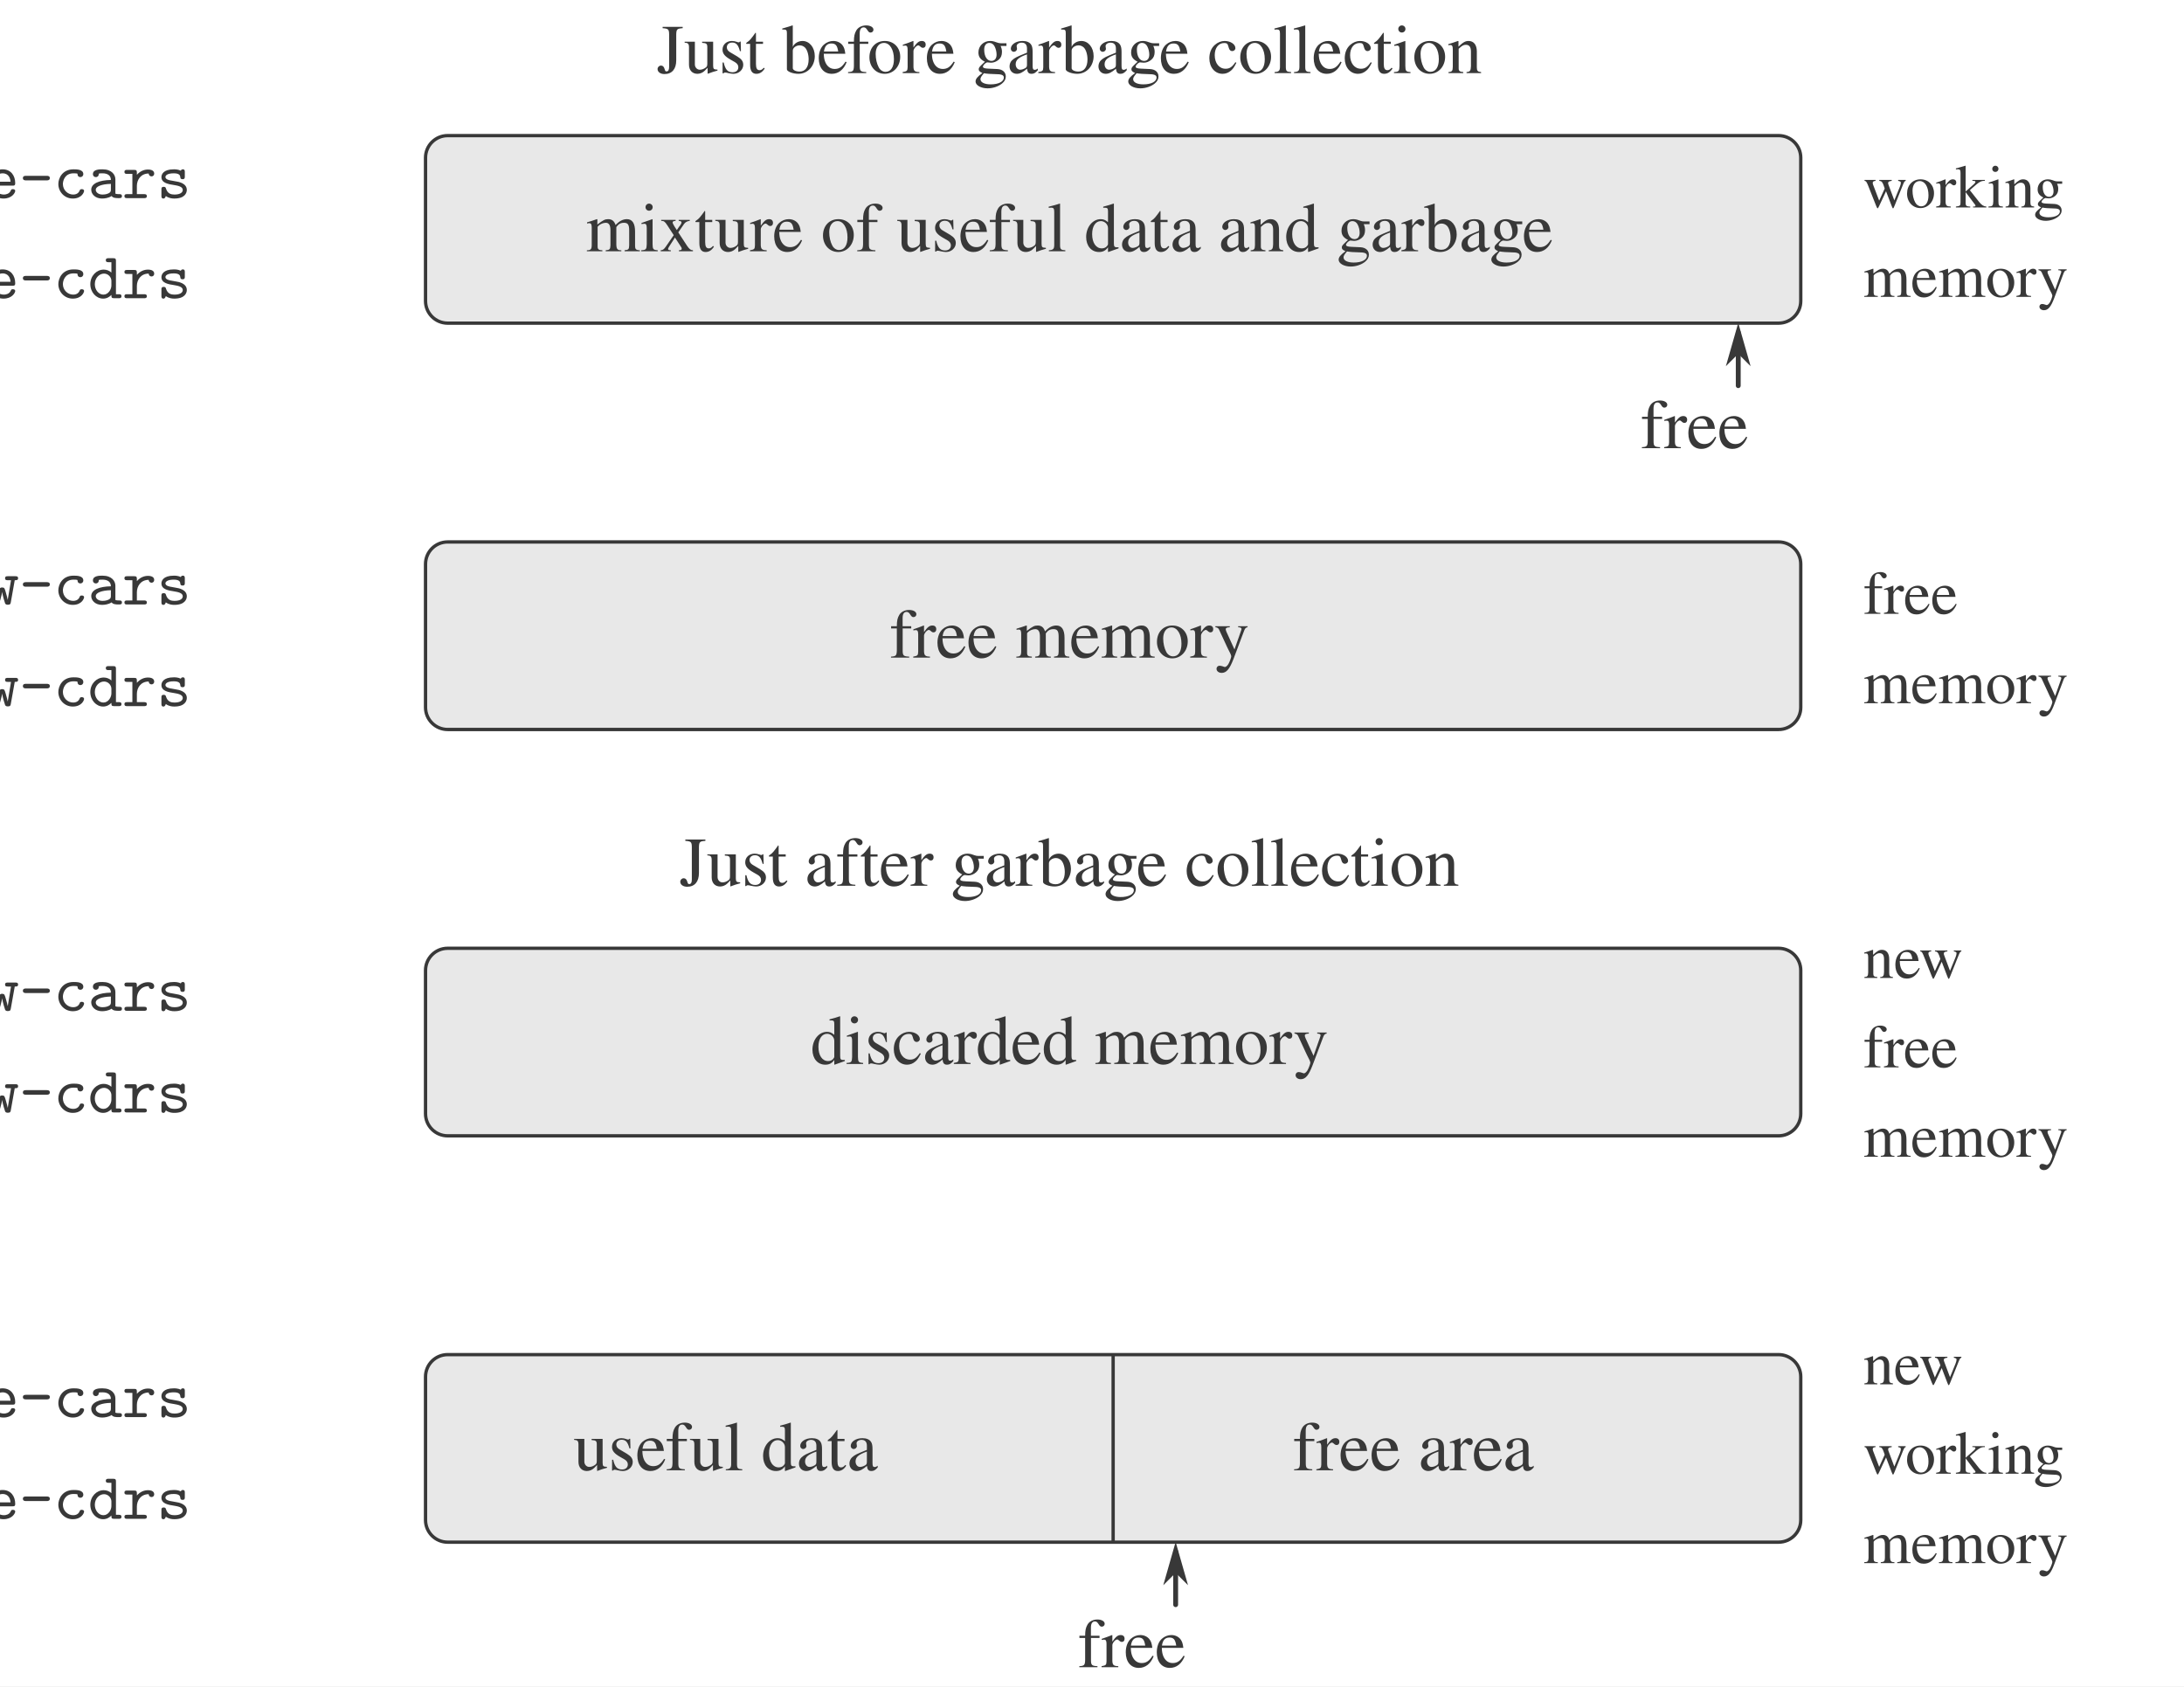
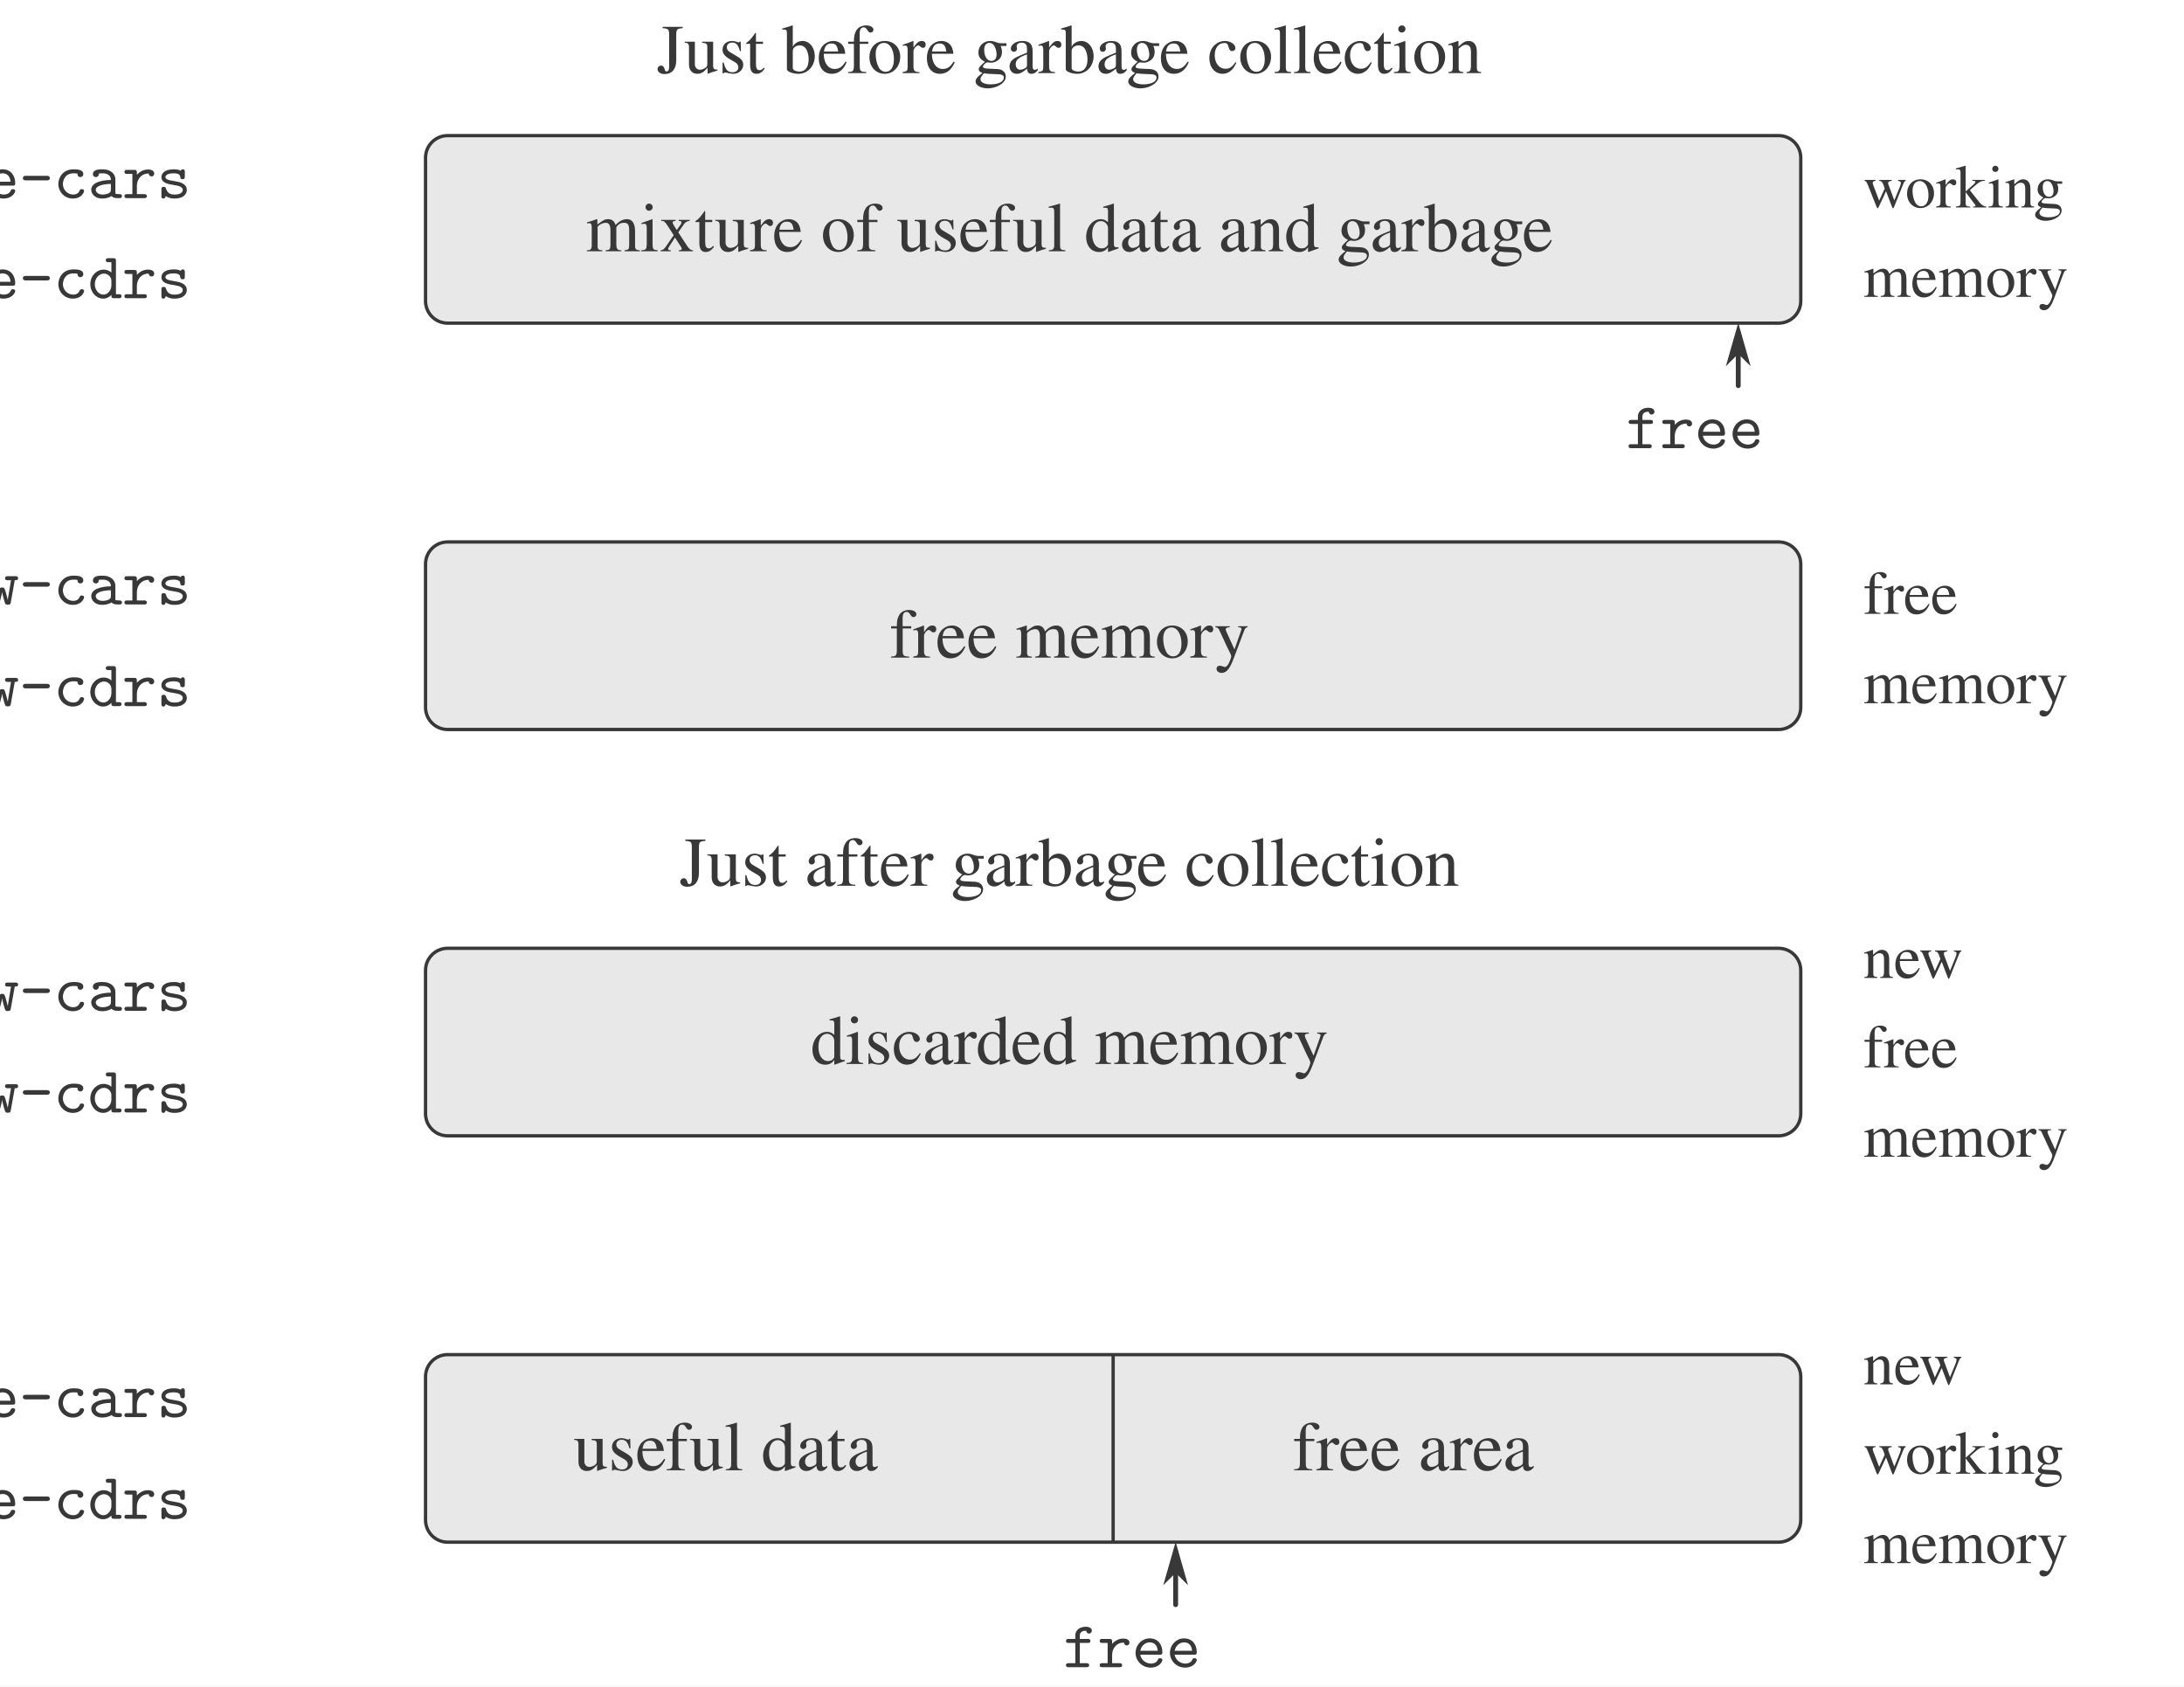
<svg xmlns="http://www.w3.org/2000/svg" preserveAspectRatio="xMinYMin meet" viewBox="0 0 667 515" id="svg8235" version="1.1">
  <defs id="defs8237">
    <marker refX="0" refY="0" orient="auto" id="Arrow1Mend" style="overflow:visible">
      <path d="M 0,0 5,-5 -12.5,0 5,5 0,0 z" transform="matrix(-0.4,0,0,-0.4,-4,0)" id="path4415" style="fill:#383838;fill-rule:evenodd;stroke:#383838;stroke-width:1pt;marker-start:none" />
    </marker>
    <marker refX="0" refY="0" orient="auto" id="Arrow1Mend-2" style="overflow:visible">
      <path d="M 0,0 5,-5 -12.5,0 5,5 0,0 z" transform="matrix(-0.4,0,0,-0.4,-4,0)" id="path4415-6" style="fill:#383838;fill-rule:evenodd;stroke:#383838;stroke-width:1pt;marker-start:none" />
    </marker>
  </defs>
  <rect width="100%" height="100%" fill="white" id="rect8" />
  <g transform="translate(-26.21337,-48.10294)" id="layer6" style="display:inline">
    <path d="m 557.079,165.881 0,-16.237" id="path8845-6-0-7-0-4-6-6" style="fill:none;stroke:#383838;stroke-width:1.488;stroke-linecap:round;stroke-linejoin:round;stroke-miterlimit:4;stroke-opacity:1;stroke-dasharray:none;marker-end:url(#Arrow1Mend)" />
    <rect width="420" height="57.273" rx="6.764" ry="6.764" x="156.17" y="89.517" id="rect8766" style="fill:#e8e8e8;fill-opacity:1;stroke:#383838;stroke-width:1.015;stroke-linecap:round;stroke-linejoin:round;stroke-miterlimit:4;stroke-opacity:1;stroke-dasharray:none;stroke-dashoffset:0" />
    <rect width="420" height="57.273" rx="6.764" ry="6.764" x="156.17" y="213.608" id="rect8766-0" style="fill:#e8e8e8;fill-opacity:1;stroke:#383838;stroke-width:1.015;stroke-linecap:round;stroke-linejoin:round;stroke-miterlimit:4;stroke-opacity:1;stroke-dasharray:none;stroke-dashoffset:0" />
    <rect width="420" height="57.273" rx="6.764" ry="6.764" x="156.17" y="337.699" id="rect8766-3" style="fill:#e8e8e8;fill-opacity:1;stroke:#383838;stroke-width:1.015;stroke-linecap:round;stroke-linejoin:round;stroke-miterlimit:4;stroke-opacity:1;stroke-dasharray:none;stroke-dashoffset:0" />
    <rect width="420" height="57.273" rx="6.764" ry="6.764" x="156.17" y="461.789" id="rect8766-9" style="fill:#e8e8e8;fill-opacity:1;stroke:#383838;stroke-width:1.015;stroke-linecap:round;stroke-linejoin:round;stroke-miterlimit:4;stroke-opacity:1;stroke-dasharray:none;stroke-dashoffset:0" />
  </g>
  <g transform="translate(-26.21337,-48.10294)" id="layer7" style="display:inline">
    <text x="557.079" y="184.971" id="text8826" xml:space="preserve" style="font-style:normal;font-variant:normal;font-weight:normal;font-stretch:normal;font-size:21.333px;line-height:125%;font-family:'Times';-inkscape-font-specification:'Times, Normal';font-variant-ligatures:normal;font-variant-caps:normal;font-variant-numeric:normal;font-feature-settings:normal;text-align:center;letter-spacing:0px;word-spacing:0px;writing-mode:lr;text-anchor:middle;fill:#383838;fill-opacity:1;stroke:none;">
-       <tspan x="557.079" y="184.971" id="tspan8828" style="font-style:normal;font-variant:normal;font-weight:normal;font-stretch:normal;font-size:21.333px;font-family:'Times';-inkscape-font-specification:'Times, Normal';font-variant-ligatures:normal;font-variant-caps:normal;font-variant-numeric:normal;font-feature-settings:normal;text-align:center;writing-mode:lr;text-anchor:middle;">free</tspan>
+       <tspan x="557.079" y="184.971" id="tspan8828" style="font-style:normal;font-variant:normal;font-weight:normal;font-stretch:normal;font-size:20px;font-family:'Latin Modern Mono';-inkscape-font-specification:'Latin Modern Mono';font-variant-ligatures:normal;font-variant-caps:normal;font-variant-numeric:normal;font-feature-settings:normal;text-align:center;writing-mode:lr;text-anchor:middle">free</tspan>
    </text>
    <path d="M 385.26,538.153 V 521.916" id="path8845-6-0-7-0-4-6-6-1" style="fill:none;stroke:#383838;stroke-width:1.488;stroke-linecap:round;stroke-linejoin:round;stroke-miterlimit:4;stroke-dasharray:none;stroke-opacity:1;marker-end:url(#Arrow1Mend)" />
    <text x="385.26" y="557.244" id="text8826-0" xml:space="preserve" style="font-style:normal;font-variant:normal;font-weight:normal;font-stretch:normal;font-size:21.333px;line-height:125%;font-family:'Times';-inkscape-font-specification:'Times, Normal';font-variant-ligatures:normal;font-variant-caps:normal;font-variant-numeric:normal;font-feature-settings:normal;text-align:center;letter-spacing:0px;word-spacing:0px;writing-mode:lr;text-anchor:middle;fill:#383838;fill-opacity:1;stroke:none;">
-       <tspan x="385.26" y="557.244" id="tspan8828-1" style="font-style:normal;font-variant:normal;font-weight:normal;font-stretch:normal;font-size:21.333px;font-family:'Times';-inkscape-font-specification:'Times, Normal';font-variant-ligatures:normal;font-variant-caps:normal;font-variant-numeric:normal;font-feature-settings:normal;text-align:center;writing-mode:lr;text-anchor:middle;">free</tspan>
+       <tspan x="385.26" y="557.244" id="tspan8828-1" style="font-style:normal;font-variant:normal;font-weight:normal;font-stretch:normal;font-size:20px;font-family:'Latin Modern Mono';-inkscape-font-specification:'Latin Modern Mono';font-variant-ligatures:normal;font-variant-caps:normal;font-variant-numeric:normal;font-feature-settings:normal;text-align:center;writing-mode:lr;text-anchor:middle">free</tspan>
    </text>
    <text x="366.17" y="70.426" id="text9368" xml:space="preserve" style="font-style:normal;font-variant:normal;font-weight:normal;font-stretch:normal;font-size:21.333px;line-height:125%;font-family:'Times';-inkscape-font-specification:'Times, Normal';font-variant-ligatures:normal;font-variant-caps:normal;font-variant-numeric:normal;font-feature-settings:normal;text-align:center;letter-spacing:0px;word-spacing:0px;writing-mode:lr;text-anchor:middle;fill:#383838;fill-opacity:1;stroke:none;">
      <tspan x="366.17" y="70.426" id="tspan9370" style="font-style:normal;font-variant:normal;font-weight:normal;font-stretch:normal;font-size:21.333px;font-family:'Times';-inkscape-font-specification:'Times, Normal';font-variant-ligatures:normal;font-variant-caps:normal;font-variant-numeric:normal;font-feature-settings:normal;text-align:center;writing-mode:lr;text-anchor:middle;">Just before garbage collection</tspan>
    </text>
    <text x="366.17" y="124.845" id="text9372" xml:space="preserve" style="font-style:normal;font-variant:normal;font-weight:normal;font-stretch:normal;font-size:21.333px;line-height:125%;font-family:'Times';-inkscape-font-specification:'Times, Normal';font-variant-ligatures:normal;font-variant-caps:normal;font-variant-numeric:normal;font-feature-settings:normal;text-align:center;letter-spacing:0px;word-spacing:0px;writing-mode:lr;text-anchor:middle;fill:#383838;fill-opacity:1;stroke:none;">
      <tspan x="366.17" y="124.845" id="tspan9374" style="font-style:normal;font-variant:normal;font-weight:normal;font-stretch:normal;font-size:21.333px;font-family:'Times';-inkscape-font-specification:'Times, Normal';font-variant-ligatures:normal;font-variant-caps:normal;font-variant-numeric:normal;font-feature-settings:normal;text-align:center;writing-mode:lr;text-anchor:middle;">mixture of useful data and garbage</tspan>
    </text>
    <text x="366.17" y="248.936" id="text9376" xml:space="preserve" style="font-style:normal;font-variant:normal;font-weight:normal;font-stretch:normal;font-size:21.333px;line-height:125%;font-family:'Times';-inkscape-font-specification:'Times, Normal';font-variant-ligatures:normal;font-variant-caps:normal;font-variant-numeric:normal;font-feature-settings:normal;text-align:center;letter-spacing:0px;word-spacing:0px;writing-mode:lr;text-anchor:middle;fill:#383838;fill-opacity:1;stroke:none;">
      <tspan x="366.17" y="248.936" id="tspan9378" style="font-style:normal;font-variant:normal;font-weight:normal;font-stretch:normal;font-size:21.333px;font-family:'Times';-inkscape-font-specification:'Times, Normal';font-variant-ligatures:normal;font-variant-caps:normal;font-variant-numeric:normal;font-feature-settings:normal;text-align:center;writing-mode:lr;text-anchor:middle;">free memory</tspan>
    </text>
    <text x="366.17" y="318.608" id="text9380" xml:space="preserve" style="font-style:normal;font-variant:normal;font-weight:normal;font-stretch:normal;font-size:21.333px;line-height:125%;font-family:'Times';-inkscape-font-specification:'Times, Normal';font-variant-ligatures:normal;font-variant-caps:normal;font-variant-numeric:normal;font-feature-settings:normal;text-align:center;letter-spacing:0px;word-spacing:0px;writing-mode:lr;text-anchor:middle;fill:#383838;fill-opacity:1;stroke:none;">
      <tspan x="366.17" y="318.608" id="tspan9382" style="font-style:normal;font-variant:normal;font-weight:normal;font-stretch:normal;font-size:21.333px;font-family:'Times';-inkscape-font-specification:'Times, Normal';font-variant-ligatures:normal;font-variant-caps:normal;font-variant-numeric:normal;font-feature-settings:normal;text-align:center;writing-mode:lr;text-anchor:middle;">Just after garbage collection</tspan>
    </text>
    <text x="366.17" y="373.026" id="text9384" xml:space="preserve" style="font-style:normal;font-variant:normal;font-weight:normal;font-stretch:normal;font-size:21.333px;line-height:125%;font-family:'Times';-inkscape-font-specification:'Times, Normal';font-variant-ligatures:normal;font-variant-caps:normal;font-variant-numeric:normal;font-feature-settings:normal;text-align:center;letter-spacing:0px;word-spacing:0px;writing-mode:lr;text-anchor:middle;fill:#383838;fill-opacity:1;stroke:none;">
      <tspan x="366.17" y="373.026" id="tspan9386" style="font-style:normal;font-variant:normal;font-weight:normal;font-stretch:normal;font-size:21.333px;font-family:'Times';-inkscape-font-specification:'Times, Normal';font-variant-ligatures:normal;font-variant-caps:normal;font-variant-numeric:normal;font-feature-settings:normal;text-align:center;writing-mode:lr;text-anchor:middle;">discarded memory</tspan>
    </text>
    <text x="261.17" y="497.117" id="text9388" xml:space="preserve" style="font-style:normal;font-variant:normal;font-weight:normal;font-stretch:normal;font-size:21.333px;line-height:125%;font-family:'Times';-inkscape-font-specification:'Times, Normal';font-variant-ligatures:normal;font-variant-caps:normal;font-variant-numeric:normal;font-feature-settings:normal;text-align:center;letter-spacing:0px;word-spacing:0px;writing-mode:lr;text-anchor:middle;fill:#383838;fill-opacity:1;stroke:none;">
      <tspan x="261.17" y="497.117" id="tspan9390" style="font-style:normal;font-variant:normal;font-weight:normal;font-stretch:normal;font-size:21.333px;font-family:'Times';-inkscape-font-specification:'Times, Normal';font-variant-ligatures:normal;font-variant-caps:normal;font-variant-numeric:normal;font-feature-settings:normal;text-align:center;writing-mode:lr;text-anchor:middle;">useful data</tspan>
    </text>
    <text x="471.169" y="497.117" id="text9392" xml:space="preserve" style="font-style:normal;font-variant:normal;font-weight:normal;font-stretch:normal;font-size:21.333px;line-height:125%;font-family:'Times';-inkscape-font-specification:'Times, Normal';font-variant-ligatures:normal;font-variant-caps:normal;font-variant-numeric:normal;font-feature-settings:normal;text-align:center;letter-spacing:0px;word-spacing:0px;writing-mode:lr;text-anchor:middle;fill:#383838;fill-opacity:1;stroke:none;">
      <tspan x="471.169" y="497.117" id="tspan9394" style="font-style:normal;font-variant:normal;font-weight:normal;font-stretch:normal;font-size:21.333px;font-family:'Times';-inkscape-font-specification:'Times, Normal';font-variant-ligatures:normal;font-variant-caps:normal;font-variant-numeric:normal;font-feature-settings:normal;text-align:center;writing-mode:lr;text-anchor:middle;">free area</tspan>
    </text>
    <text x="595.26" y="111.462" id="text9396" xml:space="preserve" style="font-style:normal;font-variant:normal;font-weight:normal;font-stretch:normal;font-size:18.667px;line-height:110%;font-family:'Times';-inkscape-font-specification:'Times, Normal';font-variant-ligatures:normal;font-variant-caps:normal;font-variant-numeric:normal;font-feature-settings:normal;text-align:start;letter-spacing:0px;word-spacing:0px;writing-mode:lr;text-anchor:start;fill:#383838;fill-opacity:1;stroke:none;">
      <tspan x="595.26" y="111.462" id="tspan9398" style="font-style:normal;font-variant:normal;font-weight:normal;font-stretch:normal;font-size:18.667px;line-height:110%;font-family:'Times';-inkscape-font-specification:'Times, Normal';font-variant-ligatures:normal;font-variant-caps:normal;font-variant-numeric:normal;font-feature-settings:normal;text-align:start;writing-mode:lr;text-anchor:start;">working</tspan>
      <tspan x="595.26" y="138.762" id="tspan9400" style="font-style:normal;font-variant:normal;font-weight:normal;font-stretch:normal;font-size:18.667px;line-height:110%;font-family:'Times';-inkscape-font-specification:'Times, Normal';font-variant-ligatures:normal;font-variant-caps:normal;font-variant-numeric:normal;font-feature-settings:normal;text-align:start;writing-mode:lr;text-anchor:start;">memory</tspan>
    </text>
    <text x="595.26" y="235.553" id="text9402" xml:space="preserve" style="font-style:normal;font-variant:normal;font-weight:normal;font-stretch:normal;font-size:18.667px;line-height:110%;font-family:'Times';-inkscape-font-specification:'Times, Normal';font-variant-ligatures:normal;font-variant-caps:normal;font-variant-numeric:normal;font-feature-settings:normal;text-align:start;letter-spacing:0px;word-spacing:0px;writing-mode:lr;text-anchor:start;fill:#383838;fill-opacity:1;stroke:none;">
      <tspan x="595.26" y="235.553" id="tspan9404" style="font-style:normal;font-variant:normal;font-weight:normal;font-stretch:normal;font-size:18.667px;line-height:110%;font-family:'Times';-inkscape-font-specification:'Times, Normal';font-variant-ligatures:normal;font-variant-caps:normal;font-variant-numeric:normal;font-feature-settings:normal;text-align:start;writing-mode:lr;text-anchor:start;">free</tspan>
      <tspan x="595.26" y="262.853" id="tspan9406" style="font-style:normal;font-variant:normal;font-weight:normal;font-stretch:normal;font-size:18.667px;line-height:110%;font-family:'Times';-inkscape-font-specification:'Times, Normal';font-variant-ligatures:normal;font-variant-caps:normal;font-variant-numeric:normal;font-feature-settings:normal;text-align:start;writing-mode:lr;text-anchor:start;">memory</tspan>
    </text>
    <text x="595.26" y="346.762" id="text9408" xml:space="preserve" style="font-style:normal;font-variant:normal;font-weight:normal;font-stretch:normal;font-size:18.667px;line-height:110%;font-family:'Times';-inkscape-font-specification:'Times, Normal';font-variant-ligatures:normal;font-variant-caps:normal;font-variant-numeric:normal;font-feature-settings:normal;text-align:start;letter-spacing:0px;word-spacing:0px;writing-mode:lr;text-anchor:start;fill:#383838;fill-opacity:1;stroke:none;">
      <tspan x="595.26" y="346.762" id="tspan9410" style="font-style:normal;font-variant:normal;font-weight:normal;font-stretch:normal;font-size:18.667px;line-height:110%;font-family:'Times';-inkscape-font-specification:'Times, Normal';font-variant-ligatures:normal;font-variant-caps:normal;font-variant-numeric:normal;font-feature-settings:normal;text-align:start;writing-mode:lr;text-anchor:start;">new</tspan>
      <tspan x="595.26" y="374.062" id="tspan9412" style="font-style:normal;font-variant:normal;font-weight:normal;font-stretch:normal;font-size:18.667px;line-height:110%;font-family:'Times';-inkscape-font-specification:'Times, Normal';font-variant-ligatures:normal;font-variant-caps:normal;font-variant-numeric:normal;font-feature-settings:normal;text-align:start;writing-mode:lr;text-anchor:start;">free</tspan>
      <tspan x="595.26" y="401.362" id="tspan9414" style="font-style:normal;font-variant:normal;font-weight:normal;font-stretch:normal;font-size:18.667px;line-height:110%;font-family:'Times';-inkscape-font-specification:'Times, Normal';font-variant-ligatures:normal;font-variant-caps:normal;font-variant-numeric:normal;font-feature-settings:normal;text-align:start;writing-mode:lr;text-anchor:start;">memory</tspan>
    </text>
    <text x="595.26" y="470.853" id="text9416" xml:space="preserve" style="font-style:normal;font-variant:normal;font-weight:normal;font-stretch:normal;font-size:18.667px;line-height:110%;font-family:'Times';-inkscape-font-specification:'Times, Normal';font-variant-ligatures:normal;font-variant-caps:normal;font-variant-numeric:normal;font-feature-settings:normal;text-align:start;letter-spacing:0px;word-spacing:0px;writing-mode:lr;text-anchor:start;fill:#383838;fill-opacity:1;stroke:none;">
      <tspan x="595.26" y="470.853" id="tspan9418" style="font-style:normal;font-variant:normal;font-weight:normal;font-stretch:normal;font-size:18.667px;line-height:110%;font-family:'Times';-inkscape-font-specification:'Times, Normal';font-variant-ligatures:normal;font-variant-caps:normal;font-variant-numeric:normal;font-feature-settings:normal;text-align:start;writing-mode:lr;text-anchor:start;">new</tspan>
      <tspan x="595.26" y="498.153" id="tspan9420" style="font-style:normal;font-variant:normal;font-weight:normal;font-stretch:normal;font-size:18.667px;line-height:110%;font-family:'Times';-inkscape-font-specification:'Times, Normal';font-variant-ligatures:normal;font-variant-caps:normal;font-variant-numeric:normal;font-feature-settings:normal;text-align:start;writing-mode:lr;text-anchor:start;">working</tspan>
      <tspan x="595.26" y="525.453" id="tspan9422" style="font-style:normal;font-variant:normal;font-weight:normal;font-stretch:normal;font-size:18.667px;line-height:110%;font-family:'Times';-inkscape-font-specification:'Times, Normal';font-variant-ligatures:normal;font-variant-caps:normal;font-variant-numeric:normal;font-feature-settings:normal;text-align:start;writing-mode:lr;text-anchor:start;">memory</tspan>
    </text>
    <text x="137.079" y="108.608" id="text9424" xml:space="preserve" style="font-style:normal;font-variant:normal;font-weight:normal;font-stretch:normal;font-size:20px;line-height:125%;font-family:Latin Modern Mono;-inkscape-font-specification:Latin Modern Mono;text-align:end;letter-spacing:0px;word-spacing:0px;text-anchor:end;fill:#383838;fill-opacity:1;stroke:none">
      <tspan x="137.079" y="108.608" id="tspan9426">the-cars</tspan>
    </text>
    <text x="137.079" y="139.173" id="text9428" xml:space="preserve" style="font-style:normal;font-variant:normal;font-weight:normal;font-stretch:normal;font-size:20px;line-height:125%;font-family:Latin Modern Mono;-inkscape-font-specification:Latin Modern Mono;text-align:end;letter-spacing:0px;word-spacing:0px;text-anchor:end;fill:#383838;fill-opacity:1;stroke:none">
      <tspan x="137.079" y="139.173" id="tspan9430">the-cdrs</tspan>
    </text>
    <text x="137.079" y="480.88" id="text9424-2" xml:space="preserve" style="font-style:normal;font-variant:normal;font-weight:normal;font-stretch:normal;font-size:20px;line-height:125%;font-family:Latin Modern Mono;-inkscape-font-specification:Latin Modern Mono;text-align:end;letter-spacing:0px;word-spacing:0px;text-anchor:end;fill:#383838;fill-opacity:1;stroke:none">
      <tspan x="137.079" y="480.88" id="tspan9426-8">the-cars</tspan>
    </text>
    <text x="137.079" y="511.927" id="text9428-3" xml:space="preserve" style="font-style:normal;font-variant:normal;font-weight:normal;font-stretch:normal;font-size:20px;line-height:125%;font-family:Latin Modern Mono;-inkscape-font-specification:Latin Modern Mono;text-align:end;letter-spacing:0px;word-spacing:0px;text-anchor:end;fill:#383838;fill-opacity:1;stroke:none">
      <tspan x="137.079" y="511.927" id="tspan9430-9">the-cdrs</tspan>
    </text>
    <text x="137.079" y="356.79" id="text9424-6" xml:space="preserve" style="font-style:normal;font-variant:normal;font-weight:normal;font-stretch:normal;font-size:20px;line-height:125%;font-family:Latin Modern Mono;-inkscape-font-specification:Latin Modern Mono;text-align:end;letter-spacing:0px;word-spacing:0px;text-anchor:end;fill:#383838;fill-opacity:1;stroke:none">
      <tspan x="137.079" y="356.79" id="tspan9426-9">new-cars</tspan>
    </text>
    <text x="137.079" y="387.836" id="text9428-36" xml:space="preserve" style="font-style:normal;font-variant:normal;font-weight:normal;font-stretch:normal;font-size:20px;line-height:125%;font-family:Latin Modern Mono;-inkscape-font-specification:Latin Modern Mono;text-align:end;letter-spacing:0px;word-spacing:0px;text-anchor:end;fill:#383838;fill-opacity:1;stroke:none">
      <tspan x="137.079" y="387.836" id="tspan9430-1">new-cdrs</tspan>
    </text>
    <text x="137.079" y="232.699" id="text9424-6-3" xml:space="preserve" style="font-style:normal;font-variant:normal;font-weight:normal;font-stretch:normal;font-size:20px;line-height:125%;font-family:Latin Modern Mono;-inkscape-font-specification:Latin Modern Mono;text-align:end;letter-spacing:0px;word-spacing:0px;text-anchor:end;fill:#383838;fill-opacity:1;stroke:none">
      <tspan x="137.079" y="232.699" id="tspan9426-9-6">new-cars</tspan>
    </text>
    <text x="137.079" y="263.746" id="text9428-36-8" xml:space="preserve" style="font-style:normal;font-variant:normal;font-weight:normal;font-stretch:normal;font-size:20px;line-height:125%;font-family:Latin Modern Mono;-inkscape-font-specification:Latin Modern Mono;text-align:end;letter-spacing:0px;word-spacing:0px;text-anchor:end;fill:#383838;fill-opacity:1;stroke:none">
      <tspan x="137.079" y="263.746" id="tspan9430-1-1">new-cdrs</tspan>
    </text>
    <path d="m 366.17,461.789 v 57.273" id="path8800" style="fill:none;stroke:#383838;stroke-width:1.014;stroke-linecap:butt;stroke-linejoin:round;stroke-miterlimit:4;stroke-dasharray:none;stroke-opacity:1" />
  </g>
</svg>
